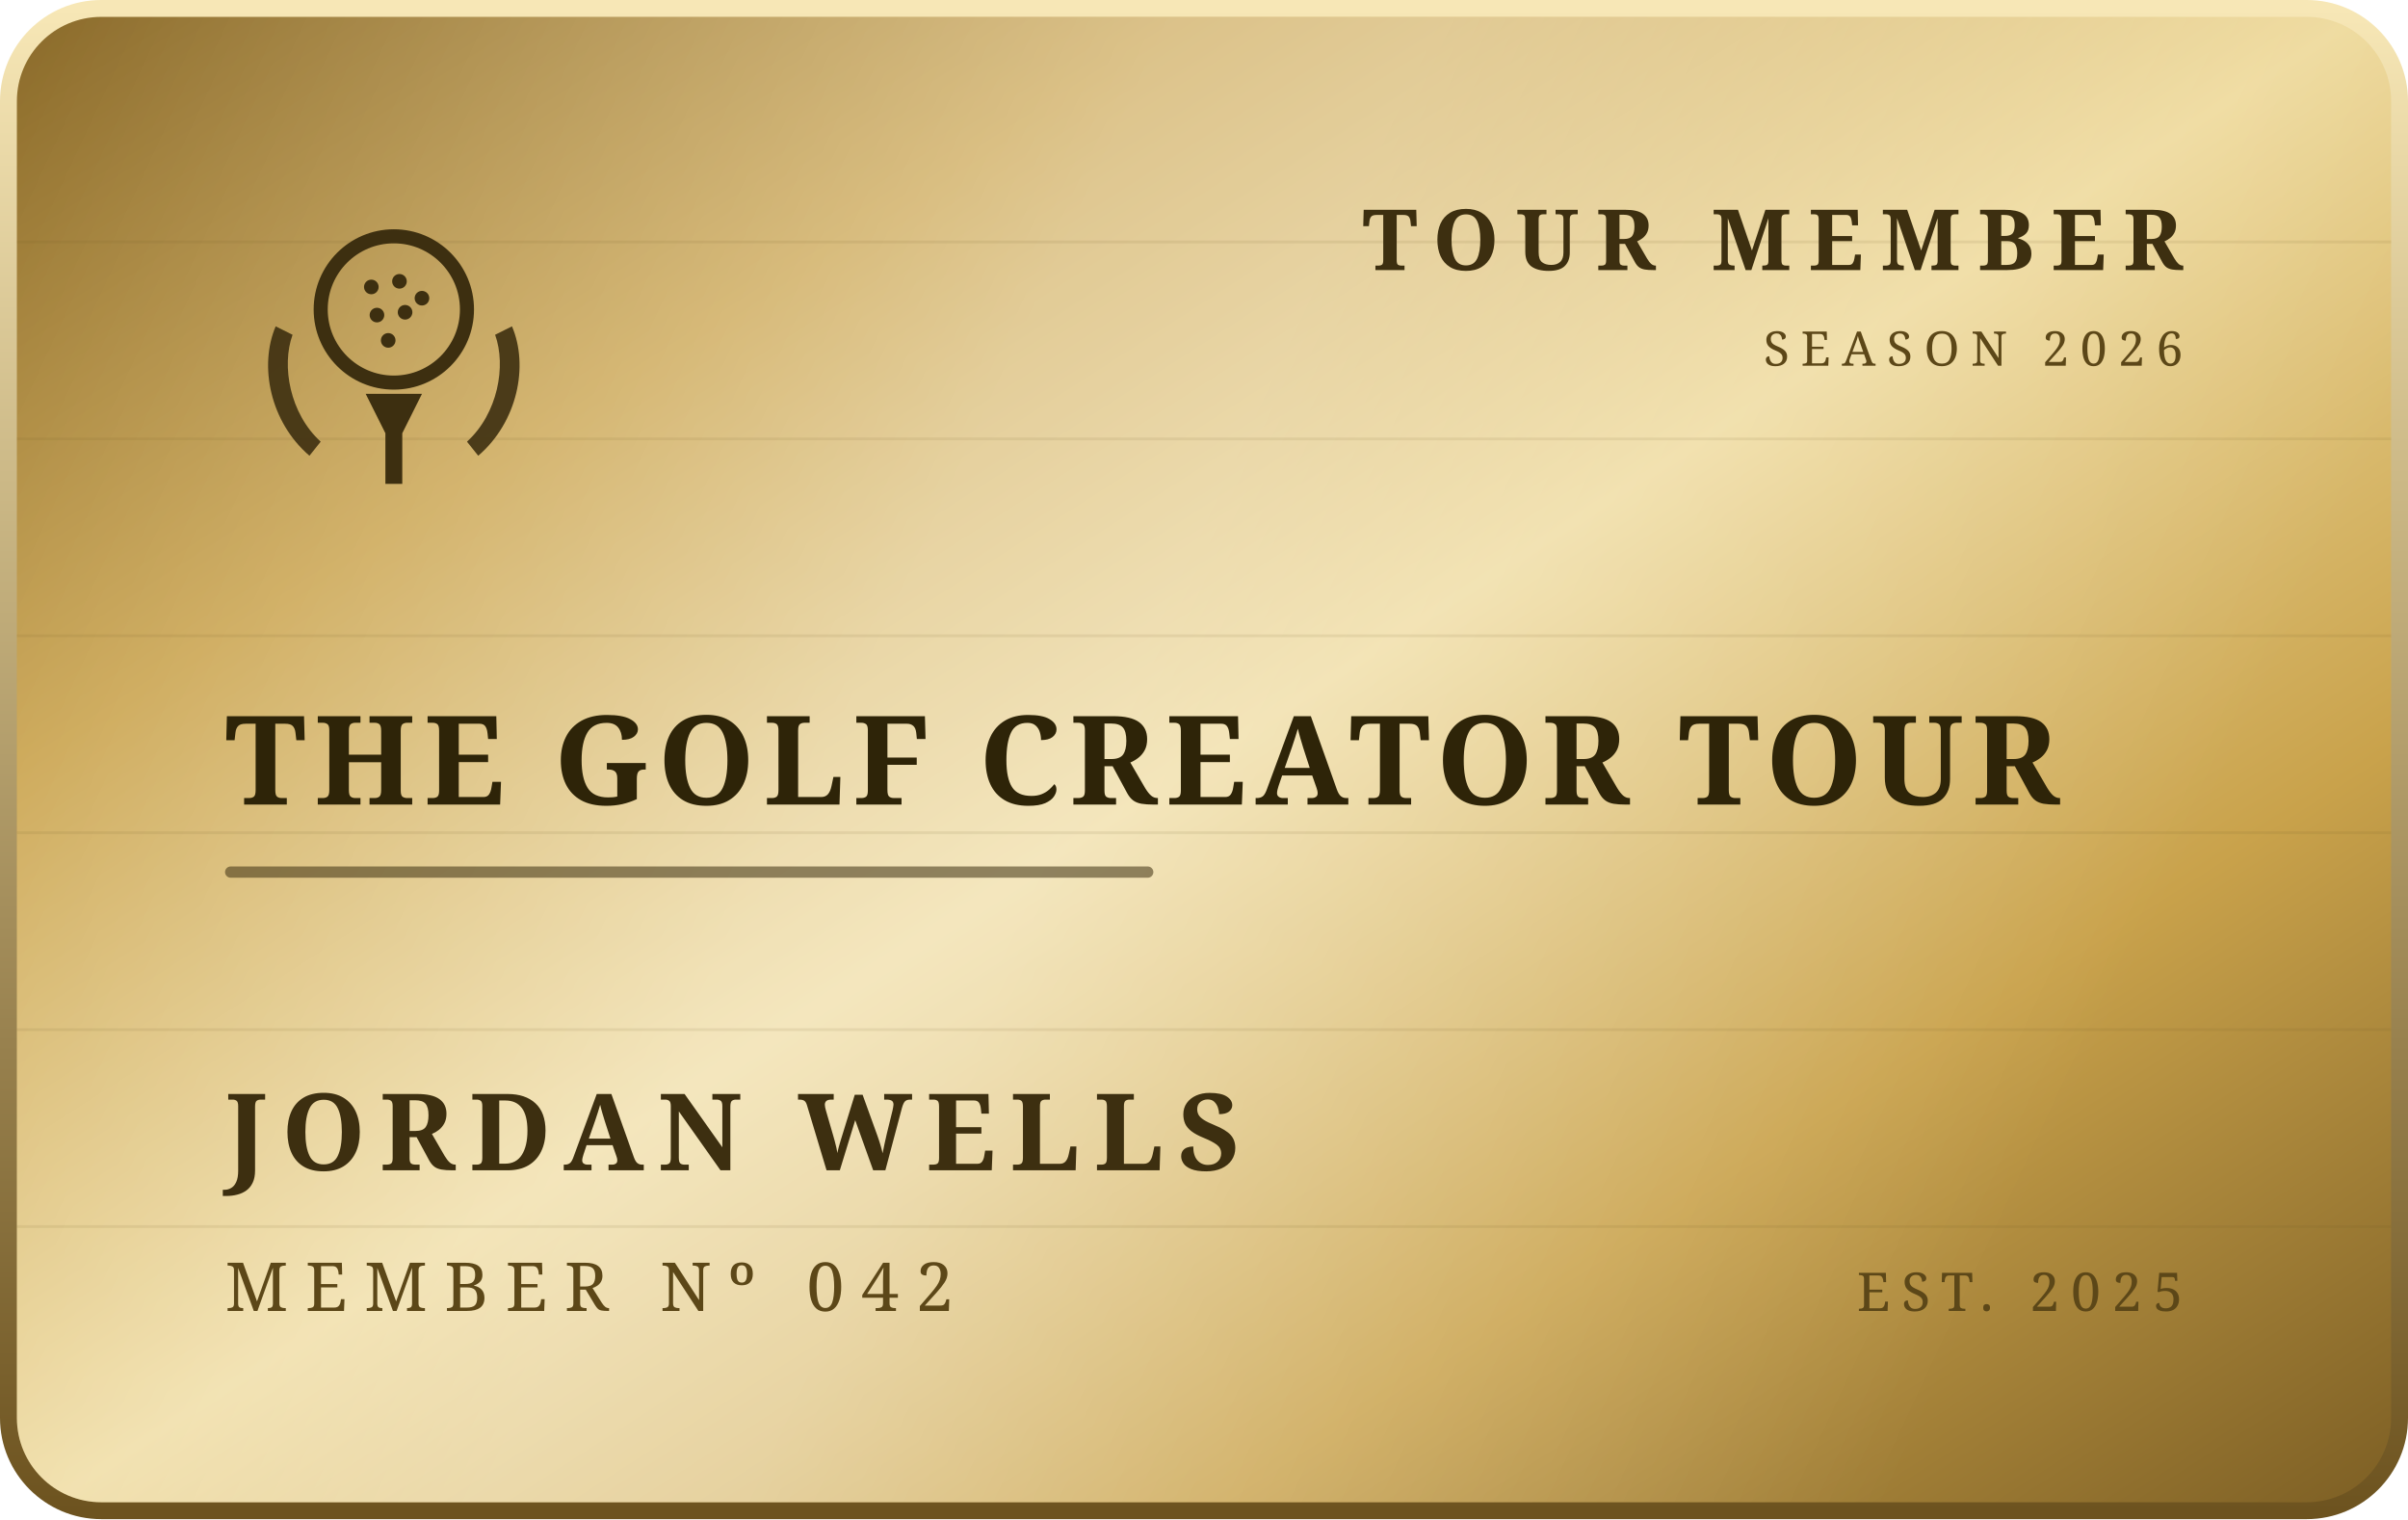
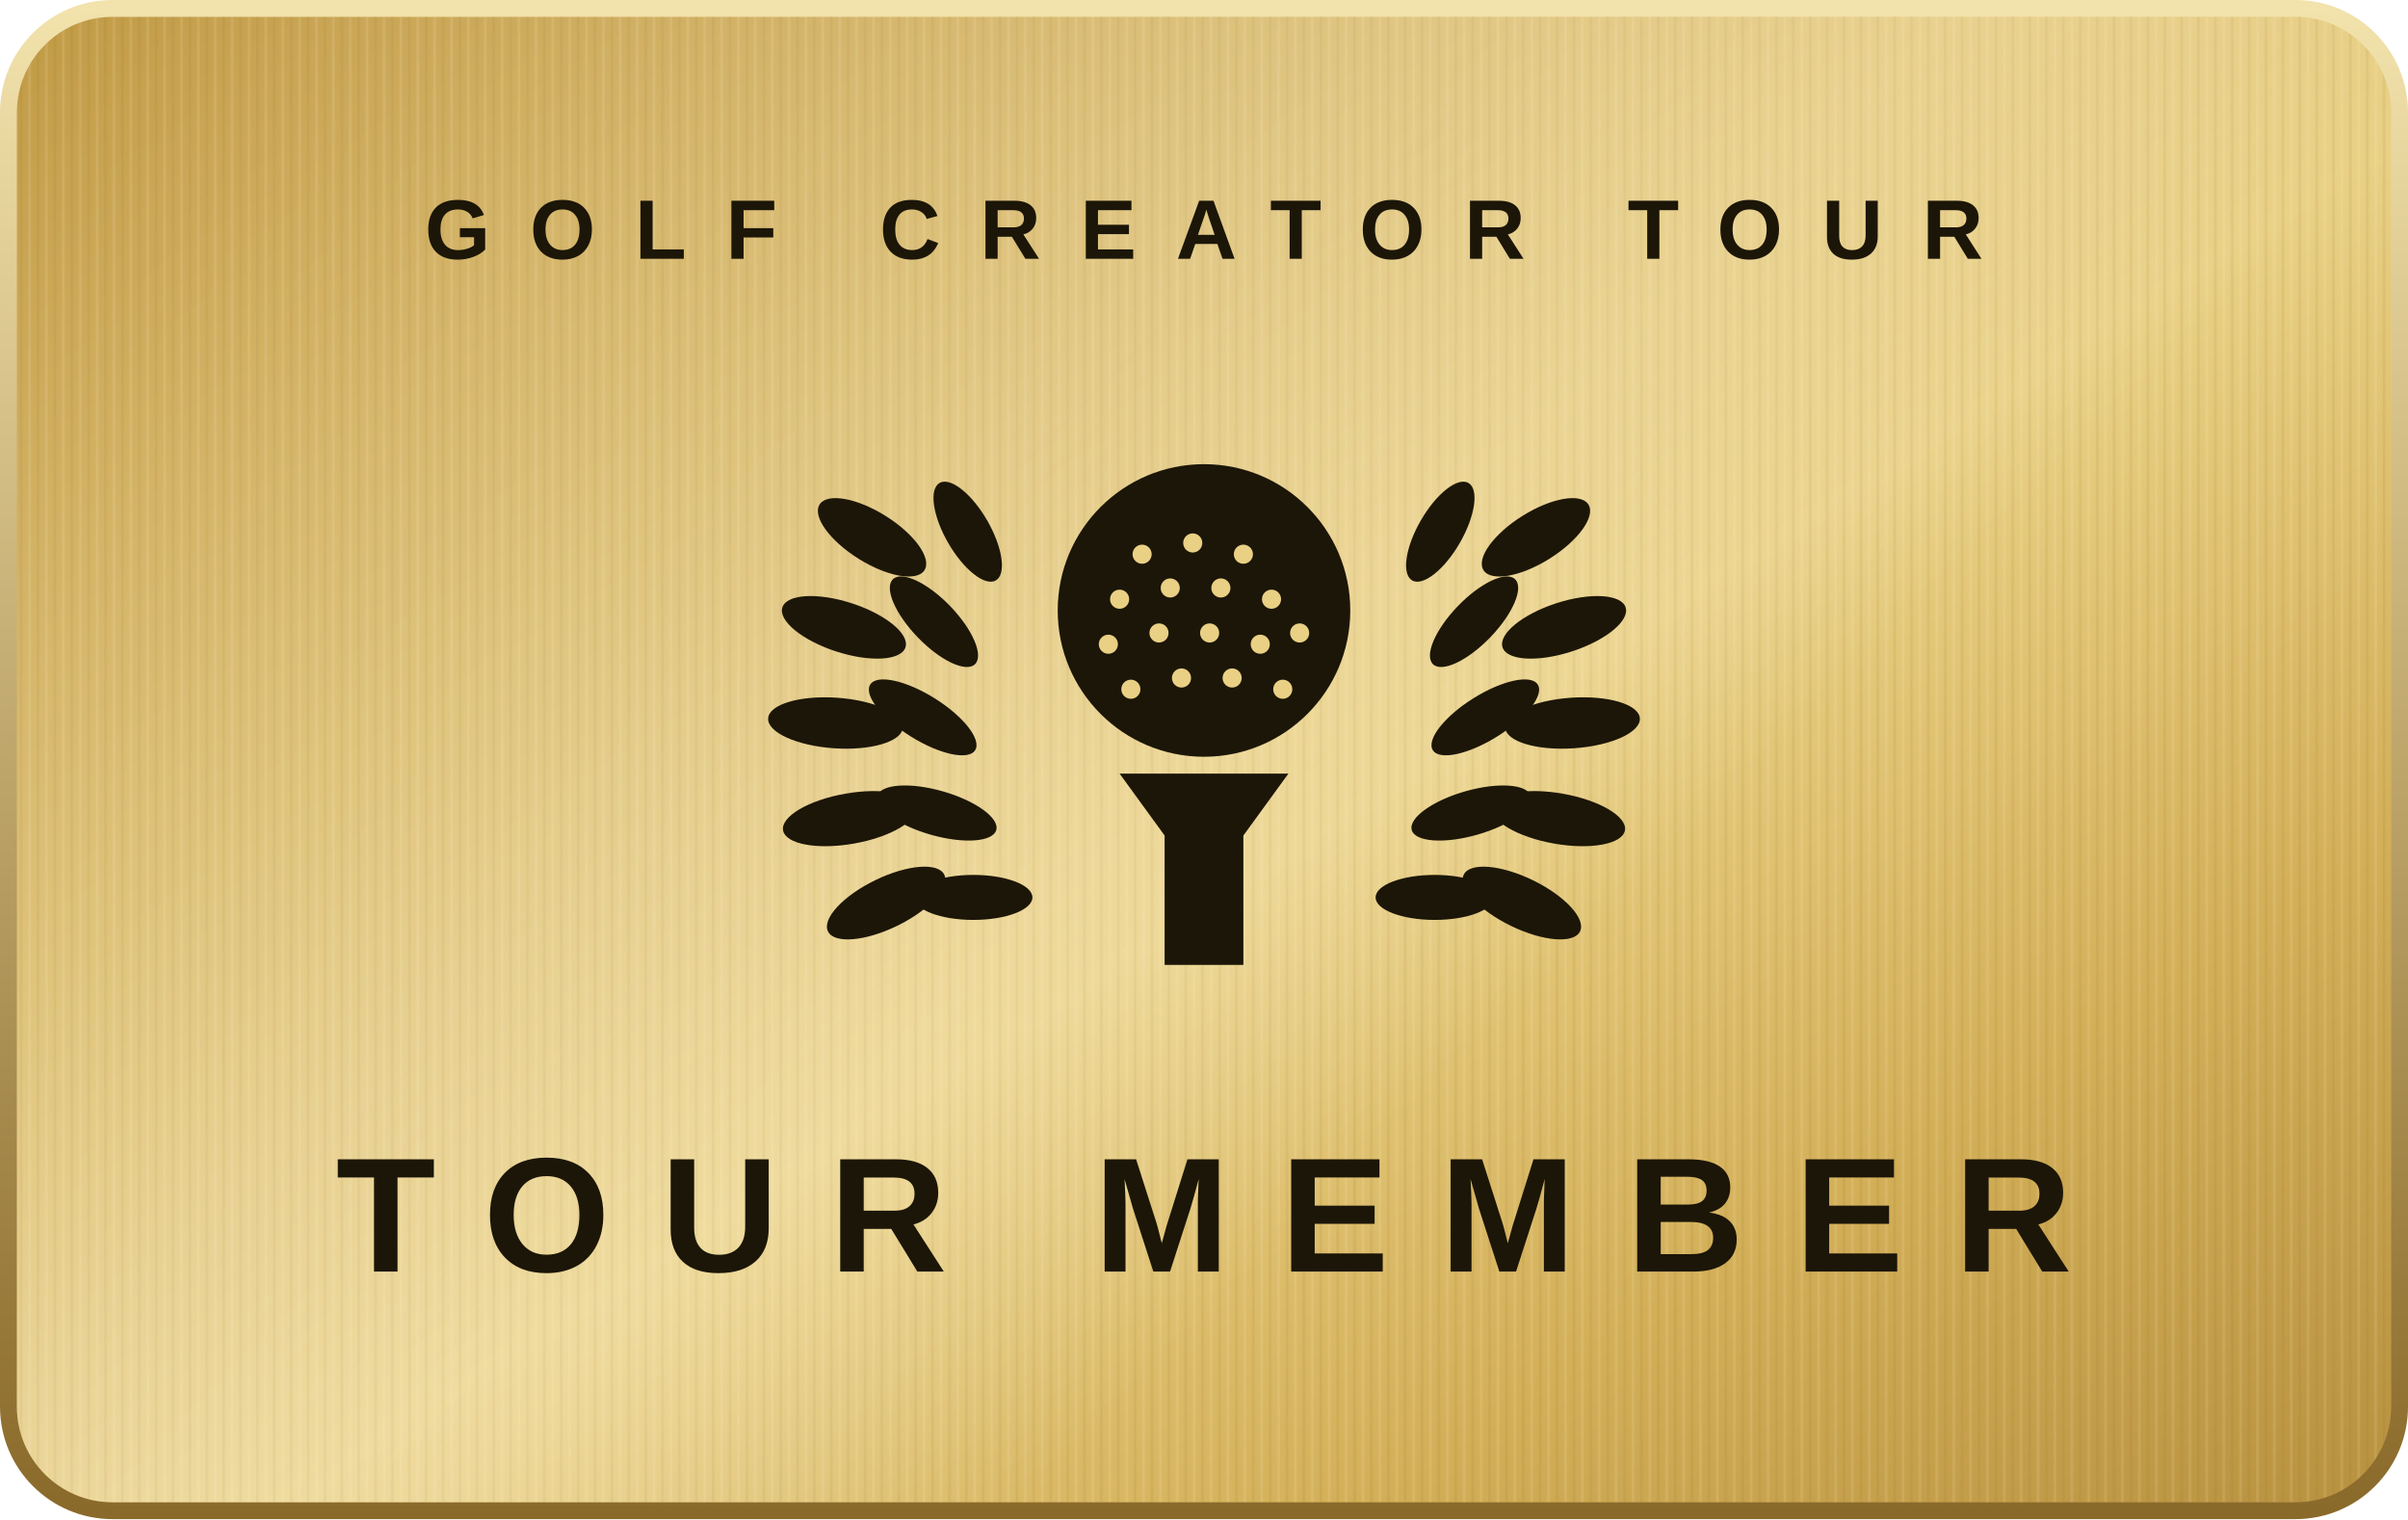
- <svg xmlns="http://www.w3.org/2000/svg" viewBox="0 0 856 540" role="img" aria-label="Gold metal Golf Creator Tour membership card">
+ <svg xmlns="http://www.w3.org/2000/svg" viewBox="0 0 856 540" role="img" aria-label="Gold metal Golf Creator Tour member card — front">
  <defs>
-     <linearGradient id="tcGold" x1="0" y1="0" x2="1" y2="1">
-       <stop offset="0" stop-color="#8a6a2a" />
-       <stop offset="0.25" stop-color="#c9a24b" />
-       <stop offset="0.5" stop-color="#eed99a" />
-       <stop offset="0.75" stop-color="#c9a24b" />
-       <stop offset="1" stop-color="#7d5f24" />
+     <linearGradient id="tcBase" x1="0" y1="0" x2="1" y2="1">
+       <stop offset="0" stop-color="#c19a45" />
+       <stop offset="0.32" stop-color="#d9b862" />
+       <stop offset="0.55" stop-color="#e9d084" />
+       <stop offset="0.78" stop-color="#d3af58" />
+       <stop offset="1" stop-color="#b8913f" />
    </linearGradient>
-     <linearGradient id="tcSheen" x1="0" y1="0" x2="1" y2="0.3">
+     <linearGradient id="tcSweep" x1="0" y1="0" x2="1" y2="0.65">
      <stop offset="0" stop-color="#ffffff" stop-opacity="0" />
-       <stop offset="0.45" stop-color="#ffffff" stop-opacity="0.35" />
-       <stop offset="0.55" stop-color="#ffffff" stop-opacity="0.35" />
-       <stop offset="1" stop-color="#ffffff" stop-opacity="0" />
+       <stop offset="0.42" stop-color="#ffffff" stop-opacity="0.22" />
+       <stop offset="0.58" stop-color="#fff7dd" stop-opacity="0.28" />
+       <stop offset="0.75" stop-color="#ffffff" stop-opacity="0" />
    </linearGradient>
    <linearGradient id="tcEdge" x1="0" y1="0" x2="0" y2="1">
-       <stop offset="0" stop-color="#f7e7b6" />
-       <stop offset="1" stop-color="#6d531f" />
+       <stop offset="0" stop-color="#f2e2ac" />
+       <stop offset="1" stop-color="#8a6a2a" />
    </linearGradient>
+     <pattern id="tcBrush" width="6" height="540" patternUnits="userSpaceOnUse">
+       <rect width="6" height="540" fill="none" />
+       <line x1="1.5" y1="0" x2="1.5" y2="540" stroke="#8a6a2a" stroke-opacity="0.10" stroke-width="1" />
+       <line x1="4.5" y1="0" x2="4.5" y2="540" stroke="#fff6d8" stroke-opacity="0.12" stroke-width="1" />
+     </pattern>
+     <clipPath id="tcClip">
+       <rect x="6" y="6" width="844" height="528" rx="34" />
+     </clipPath>
  </defs>
-   <rect width="856" height="540" rx="36" fill="url(#tcEdge)" />
-   <rect x="6" y="6" width="844" height="528" rx="30" fill="url(#tcGold)" />
-   <rect x="6" y="6" width="844" height="528" rx="30" fill="url(#tcSheen)" />
-   <g stroke="#6d531f" stroke-opacity="0.10">
-     <line x1="6" y1="86" x2="850" y2="86" />
-     <line x1="6" y1="156" x2="850" y2="156" />
-     <line x1="6" y1="226" x2="850" y2="226" />
-     <line x1="6" y1="296" x2="850" y2="296" />
-     <line x1="6" y1="366" x2="850" y2="366" />
-     <line x1="6" y1="436" x2="850" y2="436" />
+   <rect width="856" height="540" rx="40" fill="url(#tcEdge)" />
+   <g clip-path="url(#tcClip)">
+     <rect x="6" y="6" width="844" height="528" fill="url(#tcBase)" />
+     <rect x="6" y="6" width="844" height="528" fill="url(#tcBrush)" />
+     <rect x="6" y="6" width="844" height="528" fill="url(#tcSweep)" />
  </g>
-   <g transform="translate(80,64)" fill="#3d2f10">
-     <circle cx="60" cy="46" r="26" fill="none" stroke="#3d2f10" stroke-width="5" />
-     <g fill="#3d2f10">
-       <circle cx="52" cy="38" r="2.6" />
-       <circle cx="62" cy="36" r="2.6" />
-       <circle cx="70" cy="42" r="2.6" />
-       <circle cx="54" cy="48" r="2.6" />
-       <circle cx="64" cy="47" r="2.6" />
-       <circle cx="58" cy="57" r="2.6" />
+   <text x="428" y="92" text-anchor="middle" font-family="Manrope, 'Segoe UI', Arial, sans-serif" font-size="30" font-weight="700" letter-spacing="14" fill="#1c1608">GOLF CREATOR TOUR</text>
+   <g transform="translate(428 235)">
+     <g fill="#1c1608">
+       <g transform="translate(-118 -44) rotate(-58)">
+         <ellipse rx="9" ry="22" />
+       </g>
+       <g transform="translate(-128 -12) rotate(-72)">
+         <ellipse rx="9" ry="23" />
+       </g>
+       <g transform="translate(-131 22) rotate(-86)">
+         <ellipse rx="9" ry="24" />
+       </g>
+       <g transform="translate(-126 56) rotate(-100)">
+         <ellipse rx="9" ry="24" />
+       </g>
+       <g transform="translate(-113 86) rotate(-116)">
+         <ellipse rx="9" ry="23" />
+       </g>
+       <g transform="translate(-84 -46) rotate(-30)">
+         <ellipse rx="8" ry="20" />
+       </g>
+       <g transform="translate(-96 -14) rotate(-44)">
+         <ellipse rx="8" ry="21" />
+       </g>
+       <g transform="translate(-100 20) rotate(-58)">
+         <ellipse rx="8" ry="22" />
+       </g>
+       <g transform="translate(-95 54) rotate(-74)">
+         <ellipse rx="8" ry="22" />
+       </g>
+       <g transform="translate(-82 84) rotate(-90)">
+         <ellipse rx="8" ry="21" />
+       </g>
    </g>
-     <path d="M50 76h20l-7 14v18h-6V90z" />
-     <path d="M18 52c-6 14-2 34 12 46l4-5C23 83 20 66 24 55zM102 52c6 14 2 34-12 46l-4-5c11-10 14-27 10-38z" opacity="0.9" />
+     <g fill="#1c1608" transform="scale(-1 1)">
+       <g transform="translate(-118 -44) rotate(-58)">
+         <ellipse rx="9" ry="22" />
+       </g>
+       <g transform="translate(-128 -12) rotate(-72)">
+         <ellipse rx="9" ry="23" />
+       </g>
+       <g transform="translate(-131 22) rotate(-86)">
+         <ellipse rx="9" ry="24" />
+       </g>
+       <g transform="translate(-126 56) rotate(-100)">
+         <ellipse rx="9" ry="24" />
+       </g>
+       <g transform="translate(-113 86) rotate(-116)">
+         <ellipse rx="9" ry="23" />
+       </g>
+       <g transform="translate(-84 -46) rotate(-30)">
+         <ellipse rx="8" ry="20" />
+       </g>
+       <g transform="translate(-96 -14) rotate(-44)">
+         <ellipse rx="8" ry="21" />
+       </g>
+       <g transform="translate(-100 20) rotate(-58)">
+         <ellipse rx="8" ry="22" />
+       </g>
+       <g transform="translate(-95 54) rotate(-74)">
+         <ellipse rx="8" ry="22" />
+       </g>
+       <g transform="translate(-82 84) rotate(-90)">
+         <ellipse rx="8" ry="21" />
+       </g>
+     </g>
+     <circle cx="0" cy="-18" r="52" fill="#1c1608" />
+     <g fill="#e9d084">
+       <circle cx="-22" cy="-38" r="3.4" />
+       <circle cx="-4" cy="-42" r="3.4" />
+       <circle cx="14" cy="-38" r="3.4" />
+       <circle cx="-30" cy="-22" r="3.4" />
+       <circle cx="-12" cy="-26" r="3.4" />
+       <circle cx="6" cy="-26" r="3.4" />
+       <circle cx="24" cy="-22" r="3.4" />
+       <circle cx="-34" cy="-6" r="3.4" />
+       <circle cx="-16" cy="-10" r="3.4" />
+       <circle cx="2" cy="-10" r="3.4" />
+       <circle cx="20" cy="-6" r="3.4" />
+       <circle cx="34" cy="-10" r="3.4" />
+       <circle cx="-26" cy="10" r="3.4" />
+       <circle cx="-8" cy="6" r="3.4" />
+       <circle cx="10" cy="6" r="3.4" />
+       <circle cx="28" cy="10" r="3.4" />
+     </g>
+     <path d="M-30 40 L30 40 L14 62 L14 108 L-14 108 L-14 62 Z" fill="#1c1608" />
  </g>
-   <text x="776" y="96" text-anchor="end" font-family="Georgia, serif" font-size="30" letter-spacing="6" fill="#3d2f10" font-weight="700">TOUR MEMBER</text>
-   <text x="776" y="130" text-anchor="end" font-family="Georgia, serif" font-size="17" letter-spacing="4" fill="#5c4718">SEASON 2026</text>
-   <text x="80" y="286" font-family="Georgia, serif" font-size="44" letter-spacing="3" fill="#2e2408" font-weight="700">THE GOLF CREATOR TOUR</text>
-   <rect x="80" y="308" width="330" height="4" rx="2" fill="#3d2f10" opacity="0.55" />
-   <text x="80" y="416" font-family="Georgia, serif" font-size="38" letter-spacing="5" fill="#3d2f10" font-weight="700">JORDAN WELLS</text>
-   <text x="80" y="466" font-family="Georgia, serif" font-size="24" letter-spacing="6" fill="#5c4718">MEMBER Nº 042</text>
-   <text x="776" y="466" text-anchor="end" font-family="Georgia, serif" font-size="19" letter-spacing="4" fill="#5c4718">EST. 2025</text>
+   <text x="428" y="452" text-anchor="middle" font-family="Manrope, 'Segoe UI', Arial, sans-serif" font-size="58" font-weight="700" letter-spacing="18" fill="#1c1608">TOUR MEMBER</text>
</svg>
